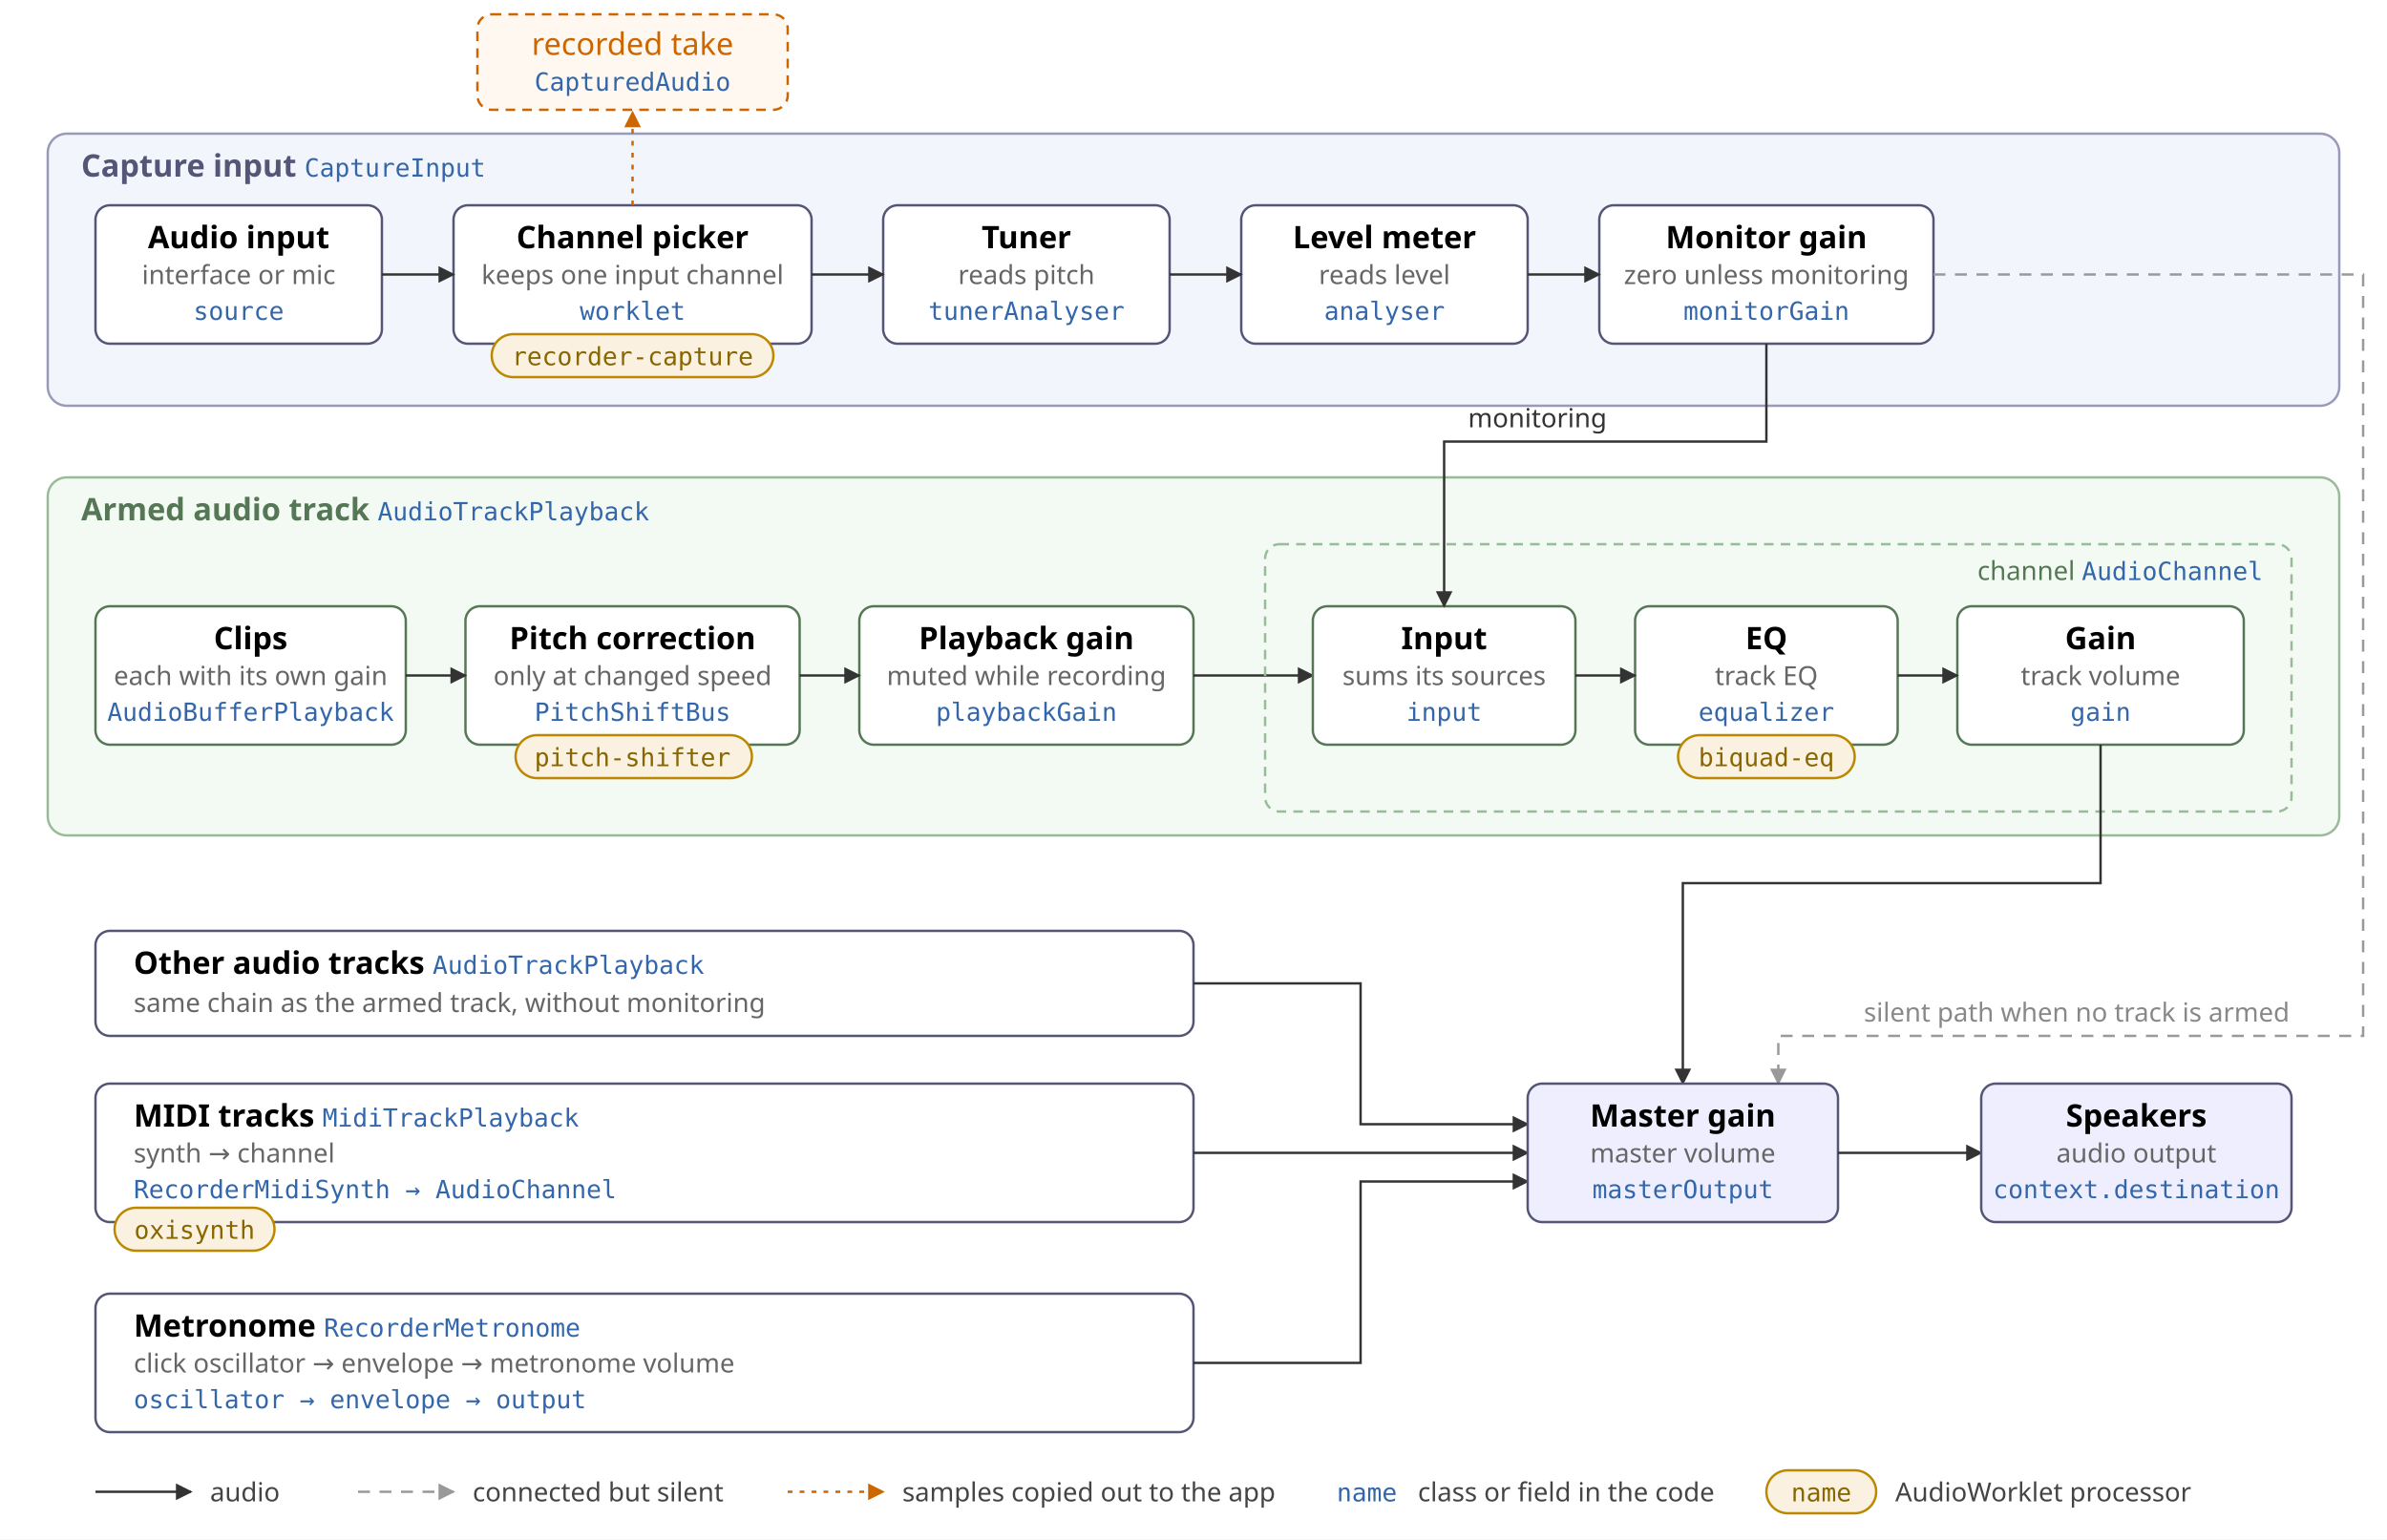
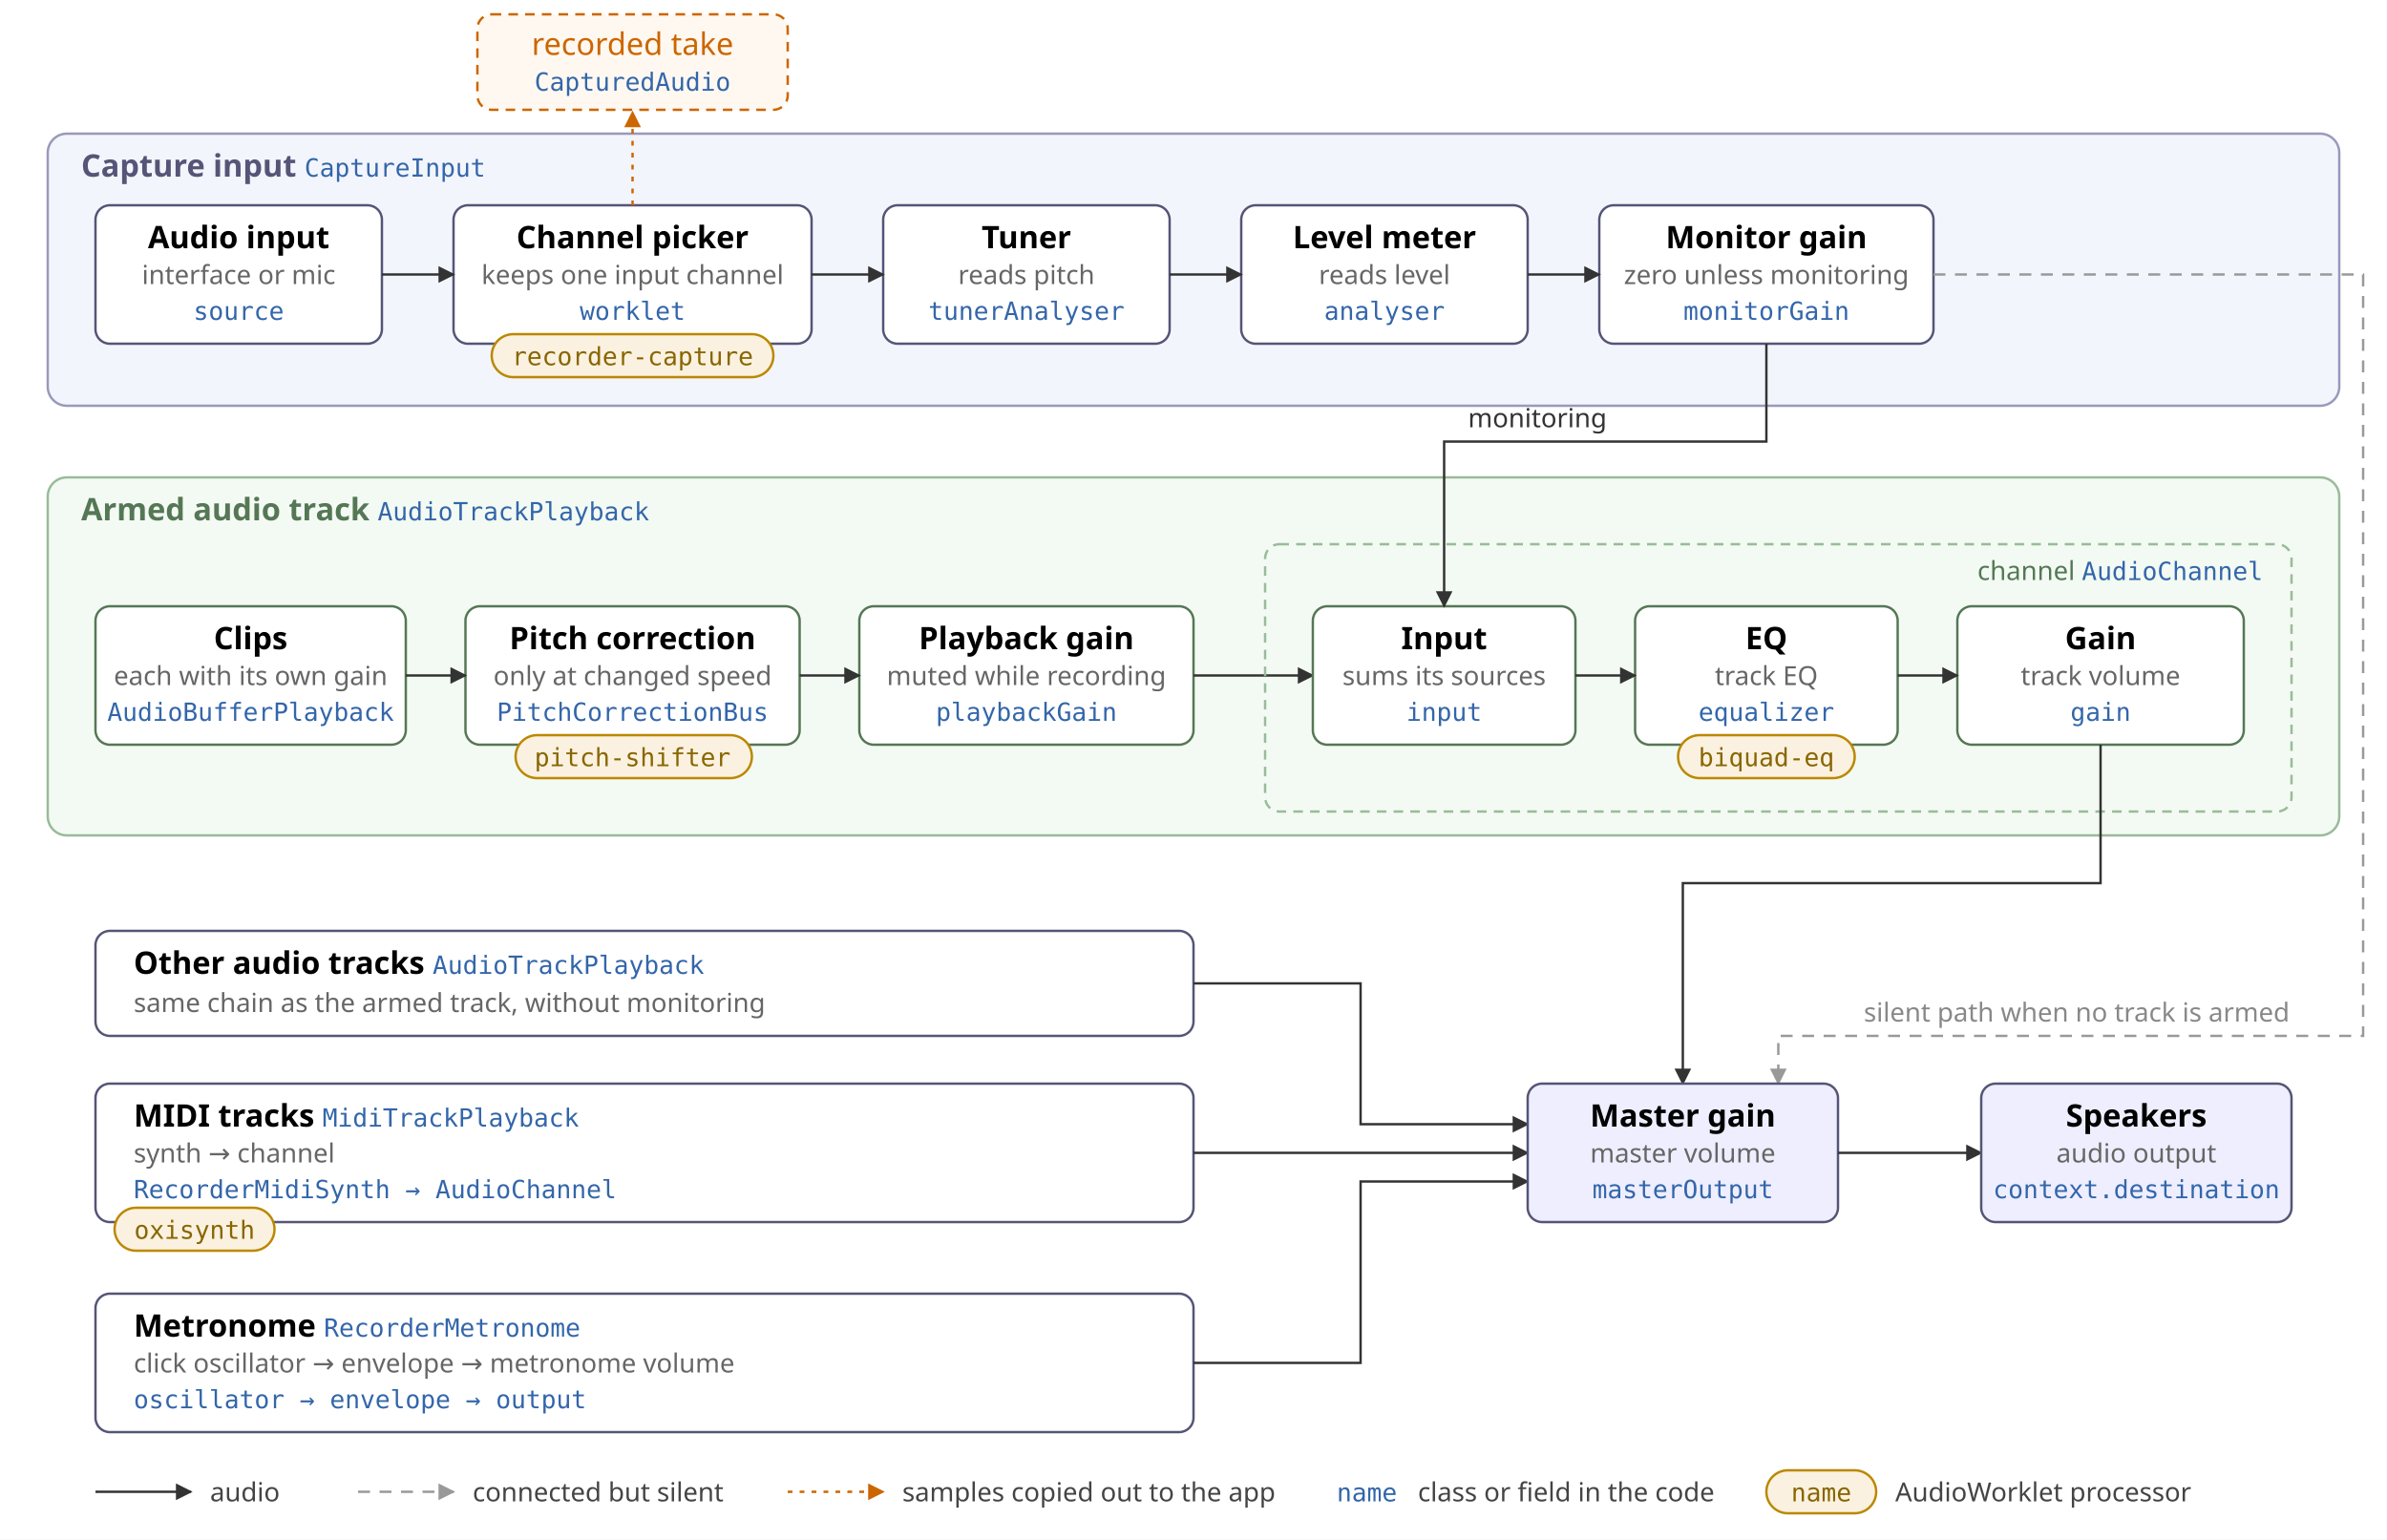
<svg xmlns="http://www.w3.org/2000/svg" width="1000" height="645" viewBox="0 0 1000 645" font-family="system-ui, sans-serif" font-size="13">
  <defs>
    <marker id="a" viewBox="0 0 10 10" refX="9" refY="5" markerWidth="7" markerHeight="7" orient="auto">
      <path d="M0,0 L10,5 L0,10 z" fill="#333" />
    </marker>
    <marker id="g" viewBox="0 0 10 10" refX="9" refY="5" markerWidth="7" markerHeight="7" orient="auto">
      <path d="M0,0 L10,5 L0,10 z" fill="#999" />
    </marker>
    <marker id="o" viewBox="0 0 10 10" refX="9" refY="5" markerWidth="7" markerHeight="7" orient="auto">
      <path d="M0,0 L10,5 L0,10 z" fill="#c60" />
    </marker>
    <style>
      .c { font-family: ui-monospace, SFMono-Regular, Menlo, Consolas, monospace; font-size: 10.5px; fill: #36a; font-weight: normal; }
      .w { fill: #fbf1e0; stroke: #b80; }
      .wt { font-family: ui-monospace, SFMono-Regular, Menlo, Consolas, monospace; font-size: 10.5px; fill: #860; }
    </style>
  </defs>
  <rect width="1000" height="645" fill="#fff" />
  <rect x="20" y="56" width="960" height="114" rx="8" fill="#f3f5fc" stroke="#99b" />
  <text x="34" y="74" font-weight="bold" fill="#557">Capture input <tspan class="c">CaptureInput</tspan>
  </text>
  <rect x="40" y="86" width="120" height="58" rx="6" fill="#fff" stroke="#557" />
  <text x="100" y="104" text-anchor="middle" font-weight="bold">Audio input</text>
  <text x="100" y="119" text-anchor="middle" fill="#666" font-size="11">interface or mic</text>
  <text x="100" y="134" text-anchor="middle" class="c">source</text>
  <rect x="190" y="86" width="150" height="58" rx="6" fill="#fff" stroke="#557" />
  <text x="265" y="104" text-anchor="middle" font-weight="bold">Channel picker</text>
  <text x="265" y="119" text-anchor="middle" fill="#666" font-size="11">keeps one input channel</text>
  <text x="265" y="134" text-anchor="middle" class="c">worklet</text>
  <rect x="206" y="140" width="118" height="18" rx="9" class="w" />
  <text x="265" y="153" text-anchor="middle" class="wt">recorder-capture</text>
  <rect x="370" y="86" width="120" height="58" rx="6" fill="#fff" stroke="#557" />
  <text x="430" y="104" text-anchor="middle" font-weight="bold">Tuner</text>
  <text x="430" y="119" text-anchor="middle" fill="#666" font-size="11">reads pitch</text>
  <text x="430" y="134" text-anchor="middle" class="c">tunerAnalyser</text>
  <rect x="520" y="86" width="120" height="58" rx="6" fill="#fff" stroke="#557" />
  <text x="580" y="104" text-anchor="middle" font-weight="bold">Level meter</text>
  <text x="580" y="119" text-anchor="middle" fill="#666" font-size="11">reads level</text>
  <text x="580" y="134" text-anchor="middle" class="c">analyser</text>
  <rect x="670" y="86" width="140" height="58" rx="6" fill="#fff" stroke="#557" />
  <text x="740" y="104" text-anchor="middle" font-weight="bold">Monitor gain</text>
  <text x="740" y="119" text-anchor="middle" fill="#666" font-size="11">zero unless monitoring</text>
  <text x="740" y="134" text-anchor="middle" class="c">monitorGain</text>
  <line x1="160" y1="115" x2="190" y2="115" stroke="#333" marker-end="url(#a)" />
  <line x1="340" y1="115" x2="370" y2="115" stroke="#333" marker-end="url(#a)" />
  <line x1="490" y1="115" x2="520" y2="115" stroke="#333" marker-end="url(#a)" />
  <line x1="640" y1="115" x2="670" y2="115" stroke="#333" marker-end="url(#a)" />
  <rect x="200" y="6" width="130" height="40" rx="6" fill="#fff8f0" stroke="#c60" stroke-dasharray="4 3" />
  <text x="265" y="23" text-anchor="middle" fill="#c60">recorded take</text>
  <text x="265" y="38" text-anchor="middle" class="c">CapturedAudio</text>
  <line x1="265" y1="86" x2="265" y2="47" stroke="#c60" stroke-dasharray="2 3" marker-end="url(#o)" />
  <rect x="20" y="200" width="960" height="150" rx="8" fill="#f3faf3" stroke="#9b9" />
  <text x="34" y="218" font-weight="bold" fill="#575">Armed audio track <tspan class="c">AudioTrackPlayback</tspan>
  </text>
  <rect x="40" y="254" width="130" height="58" rx="6" fill="#fff" stroke="#575" />
  <text x="105" y="272" text-anchor="middle" font-weight="bold">Clips</text>
  <text x="105" y="287" text-anchor="middle" fill="#666" font-size="11">each with its own gain</text>
  <text x="105" y="302" text-anchor="middle" class="c">AudioBufferPlayback</text>
  <rect x="195" y="254" width="140" height="58" rx="6" fill="#fff" stroke="#575" />
  <text x="265" y="272" text-anchor="middle" font-weight="bold">Pitch correction</text>
  <text x="265" y="287" text-anchor="middle" fill="#666" font-size="11">only at changed speed</text>
-   <text x="265" y="302" text-anchor="middle" class="c">PitchShiftBus</text>
+   <text x="265" y="302" text-anchor="middle" class="c">PitchCorrectionBus</text>
  <rect x="216" y="308" width="99" height="18" rx="9" class="w" />
  <text x="265" y="321" text-anchor="middle" class="wt">pitch-shifter</text>
  <rect x="360" y="254" width="140" height="58" rx="6" fill="#fff" stroke="#575" />
  <text x="430" y="272" text-anchor="middle" font-weight="bold">Playback gain</text>
  <text x="430" y="287" text-anchor="middle" fill="#666" font-size="11">muted while recording</text>
  <text x="430" y="302" text-anchor="middle" class="c">playbackGain</text>
  <line x1="170" y1="283" x2="195" y2="283" stroke="#333" marker-end="url(#a)" />
  <line x1="335" y1="283" x2="360" y2="283" stroke="#333" marker-end="url(#a)" />
  <line x1="500" y1="283" x2="550" y2="283" stroke="#333" marker-end="url(#a)" />
  <rect x="530" y="228" width="430" height="112" rx="6" fill="none" stroke="#9b9" stroke-dasharray="4 3" />
  <text x="948" y="243" text-anchor="end" fill="#575" font-size="11">channel <tspan class="c">AudioChannel</tspan>
  </text>
  <rect x="550" y="254" width="110" height="58" rx="6" fill="#fff" stroke="#575" />
  <text x="605" y="272" text-anchor="middle" font-weight="bold">Input</text>
  <text x="605" y="287" text-anchor="middle" fill="#666" font-size="11">sums its sources</text>
  <text x="605" y="302" text-anchor="middle" class="c">input</text>
  <rect x="685" y="254" width="110" height="58" rx="6" fill="#fff" stroke="#575" />
  <text x="740" y="272" text-anchor="middle" font-weight="bold">EQ</text>
  <text x="740" y="287" text-anchor="middle" fill="#666" font-size="11">track EQ</text>
  <text x="740" y="302" text-anchor="middle" class="c">equalizer</text>
  <rect x="703" y="308" width="74" height="18" rx="9" class="w" />
  <text x="740" y="321" text-anchor="middle" class="wt">biquad-eq</text>
  <rect x="820" y="254" width="120" height="58" rx="6" fill="#fff" stroke="#575" />
  <text x="880" y="272" text-anchor="middle" font-weight="bold">Gain</text>
  <text x="880" y="287" text-anchor="middle" fill="#666" font-size="11">track volume</text>
  <text x="880" y="302" text-anchor="middle" class="c">gain</text>
  <line x1="660" y1="283" x2="685" y2="283" stroke="#333" marker-end="url(#a)" />
  <line x1="795" y1="283" x2="820" y2="283" stroke="#333" marker-end="url(#a)" />
  <path d="M740,144 V185 H605 V254" fill="none" stroke="#333" marker-end="url(#a)" />
  <text x="615" y="179" fill="#333" font-size="11">monitoring</text>
  <path d="M810,115 H990 V434 H745 V454" fill="none" stroke="#999" stroke-dasharray="5 4" marker-end="url(#g)" />
  <text x="870" y="428" text-anchor="middle" fill="#888" font-size="11">silent path when no track is armed</text>
  <rect x="40" y="390" width="460" height="44" rx="6" fill="#fff" stroke="#557" />
  <text x="56" y="408" font-weight="bold">Other audio tracks <tspan class="c">AudioTrackPlayback</tspan>
  </text>
  <text x="56" y="424" fill="#666" font-size="11">same chain as the armed track, without monitoring</text>
  <rect x="40" y="454" width="460" height="58" rx="6" fill="#fff" stroke="#557" />
  <text x="56" y="472" font-weight="bold">MIDI tracks <tspan class="c">MidiTrackPlayback</tspan>
  </text>
  <text x="56" y="487" fill="#666" font-size="11">synth → channel</text>
  <text x="56" y="502" class="c">RecorderMidiSynth → AudioChannel</text>
  <rect x="48" y="506" width="67" height="18" rx="9" class="w" />
  <text x="81.5" y="519" text-anchor="middle" class="wt">oxisynth</text>
  <rect x="40" y="542" width="460" height="58" rx="6" fill="#fff" stroke="#557" />
  <text x="56" y="560" font-weight="bold">Metronome <tspan class="c">RecorderMetronome</tspan>
  </text>
  <text x="56" y="575" fill="#666" font-size="11">click oscillator → envelope → metronome volume</text>
  <text x="56" y="590" class="c">oscillator → envelope → output</text>
  <path d="M500,412 H570 V471 H640" fill="none" stroke="#333" marker-end="url(#a)" />
  <line x1="500" y1="483" x2="640" y2="483" stroke="#333" marker-end="url(#a)" />
  <path d="M500,571 H570 V495 H640" fill="none" stroke="#333" marker-end="url(#a)" />
  <path d="M880,312 V370 H705 V454" fill="none" stroke="#333" marker-end="url(#a)" />
  <rect x="640" y="454" width="130" height="58" rx="6" fill="#eef" stroke="#557" />
  <text x="705" y="472" text-anchor="middle" font-weight="bold">Master gain</text>
  <text x="705" y="487" text-anchor="middle" fill="#666" font-size="11">master volume</text>
  <text x="705" y="502" text-anchor="middle" class="c">masterOutput</text>
  <line x1="770" y1="483" x2="830" y2="483" stroke="#333" marker-end="url(#a)" />
  <rect x="830" y="454" width="130" height="58" rx="6" fill="#eef" stroke="#557" />
  <text x="895" y="472" text-anchor="middle" font-weight="bold">Speakers</text>
  <text x="895" y="487" text-anchor="middle" fill="#666" font-size="11">audio output</text>
  <text x="895" y="502" text-anchor="middle" class="c">context.destination</text>
  <line x1="40" y1="625" x2="80" y2="625" stroke="#333" marker-end="url(#a)" />
  <text x="88" y="629" font-size="11" fill="#444">audio</text>
  <line x1="150" y1="625" x2="190" y2="625" stroke="#999" stroke-dasharray="5 4" marker-end="url(#g)" />
  <text x="198" y="629" font-size="11" fill="#444">connected but silent</text>
  <line x1="330" y1="625" x2="370" y2="625" stroke="#c60" stroke-dasharray="2 3" marker-end="url(#o)" />
  <text x="378" y="629" font-size="11" fill="#444">samples copied out to the app</text>
  <text x="560" y="629" class="c">name</text>
  <text x="594" y="629" font-size="11" fill="#444">class or field in the code</text>
  <rect x="740" y="616" width="46" height="18" rx="9" class="w" />
  <text x="763" y="629" text-anchor="middle" class="wt">name</text>
  <text x="794" y="629" font-size="11" fill="#444">AudioWorklet processor</text>
</svg>
